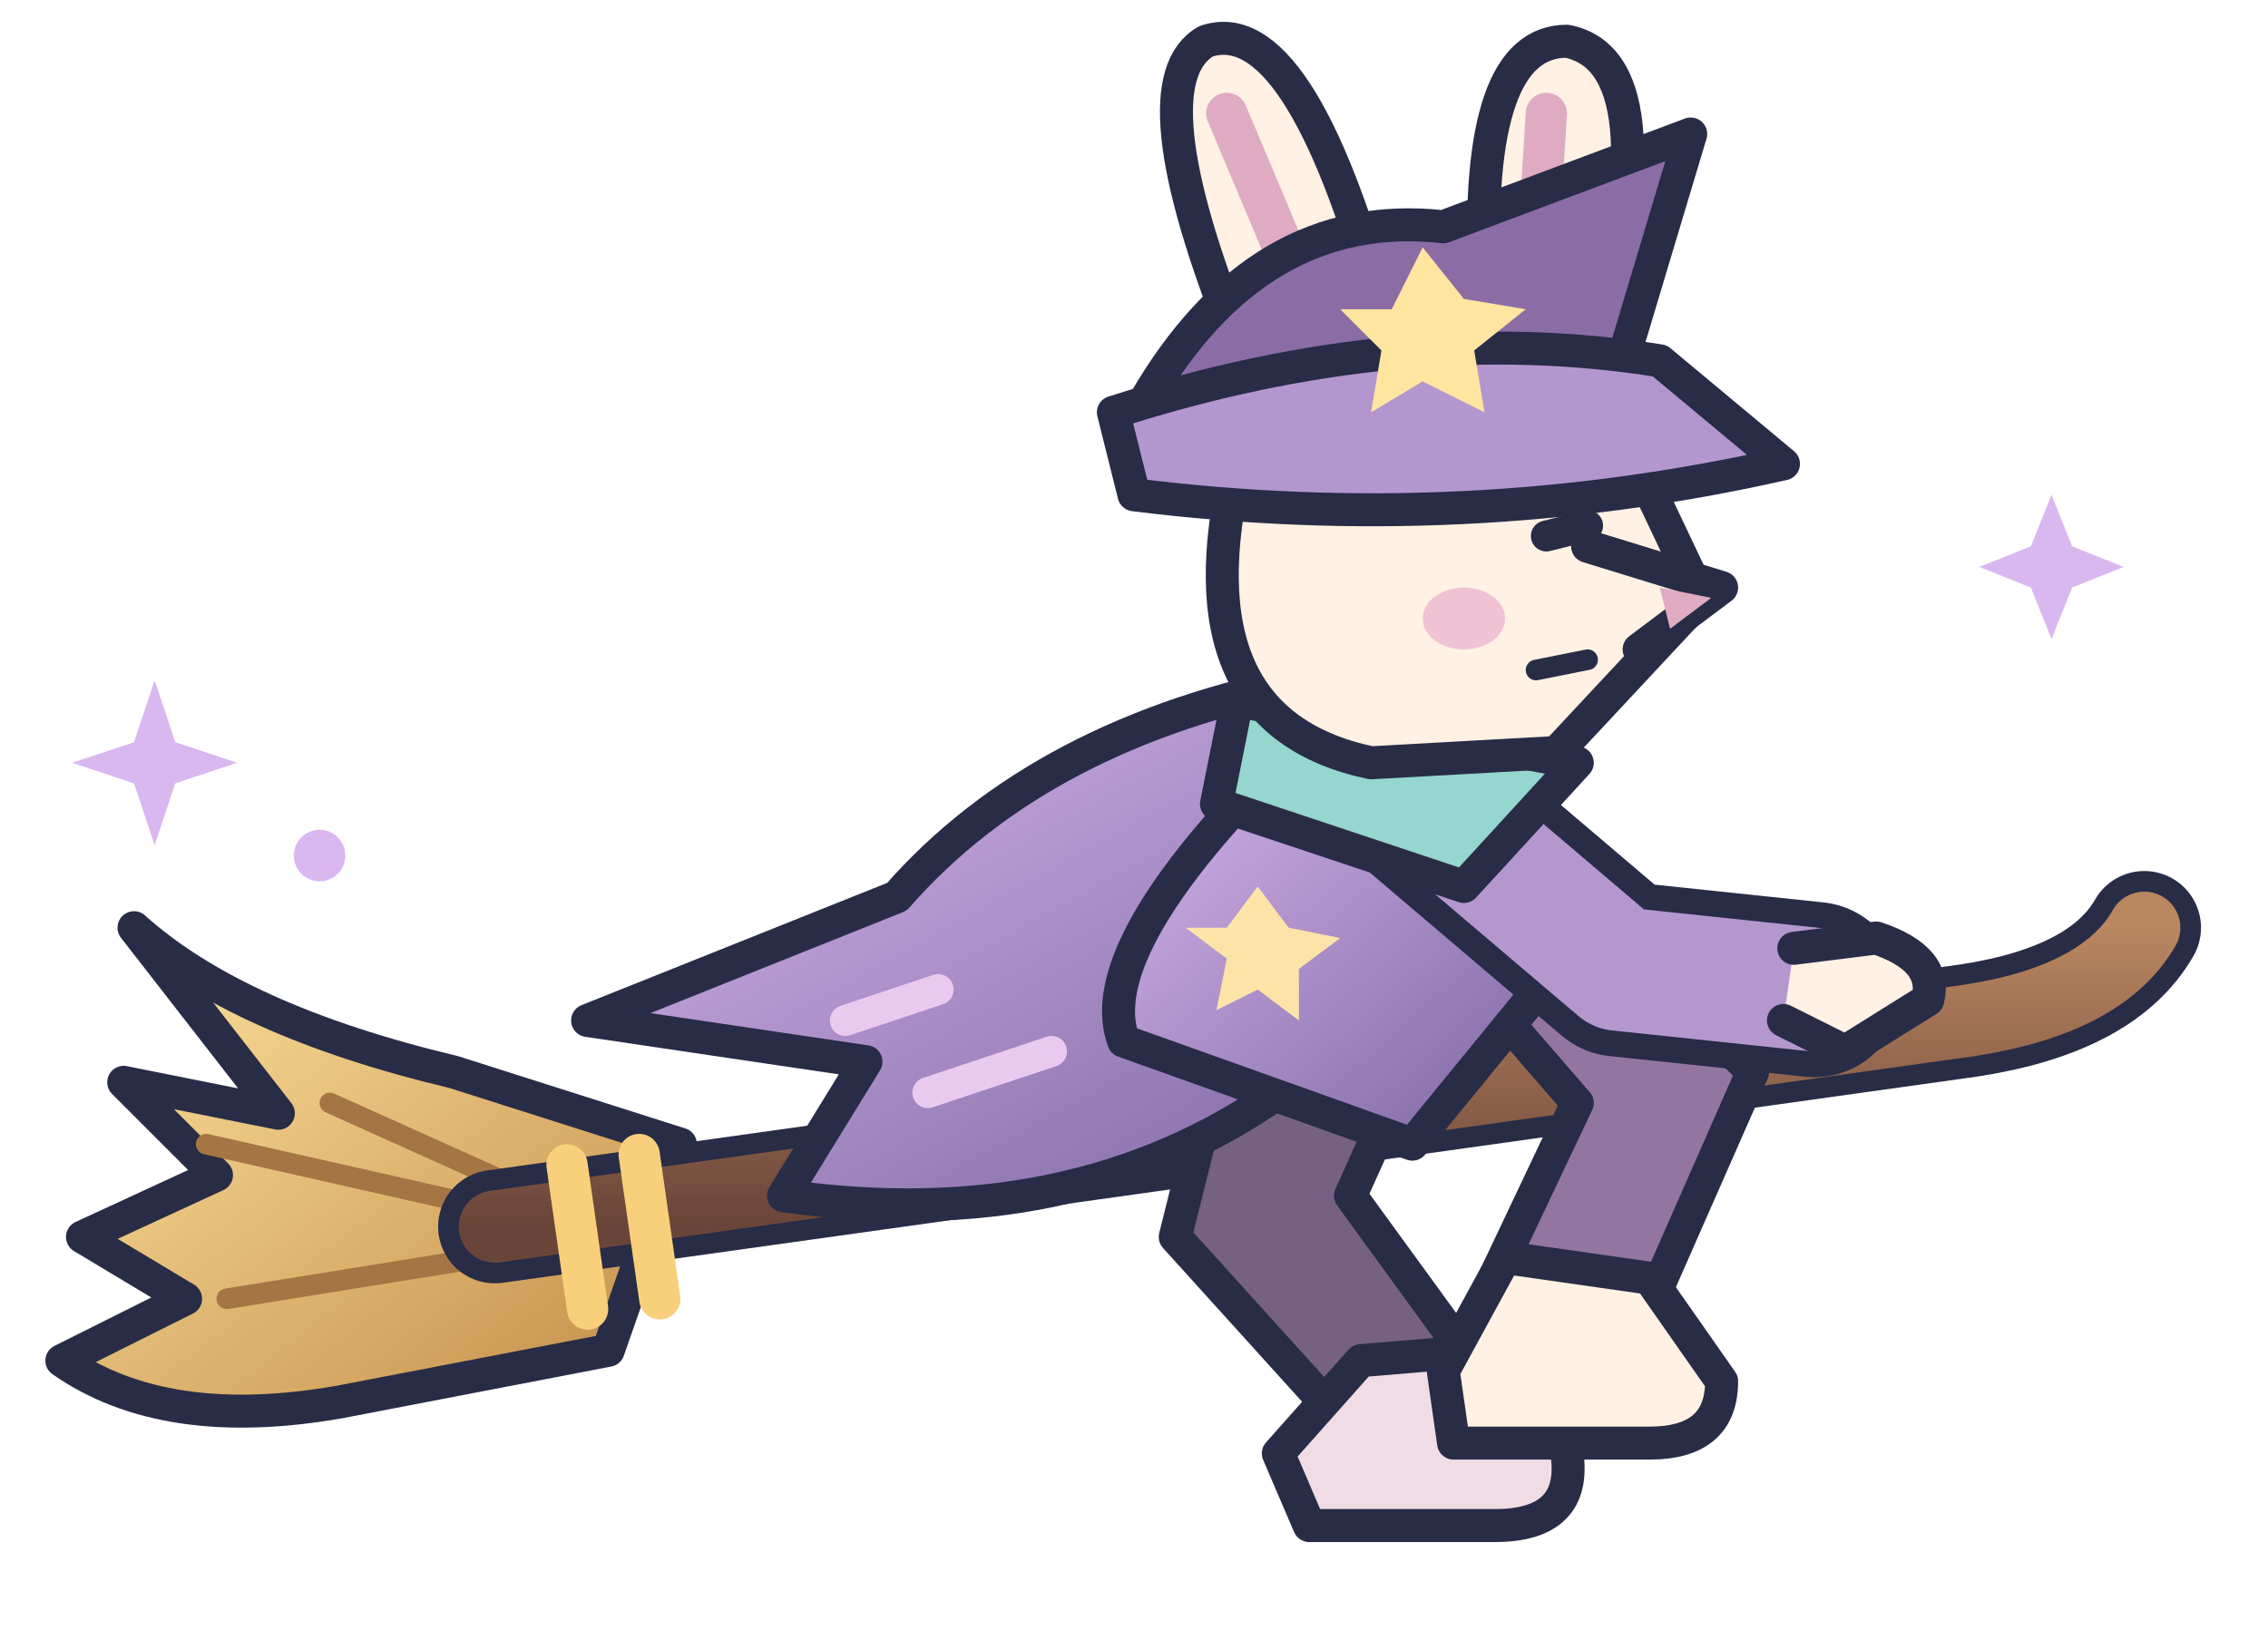
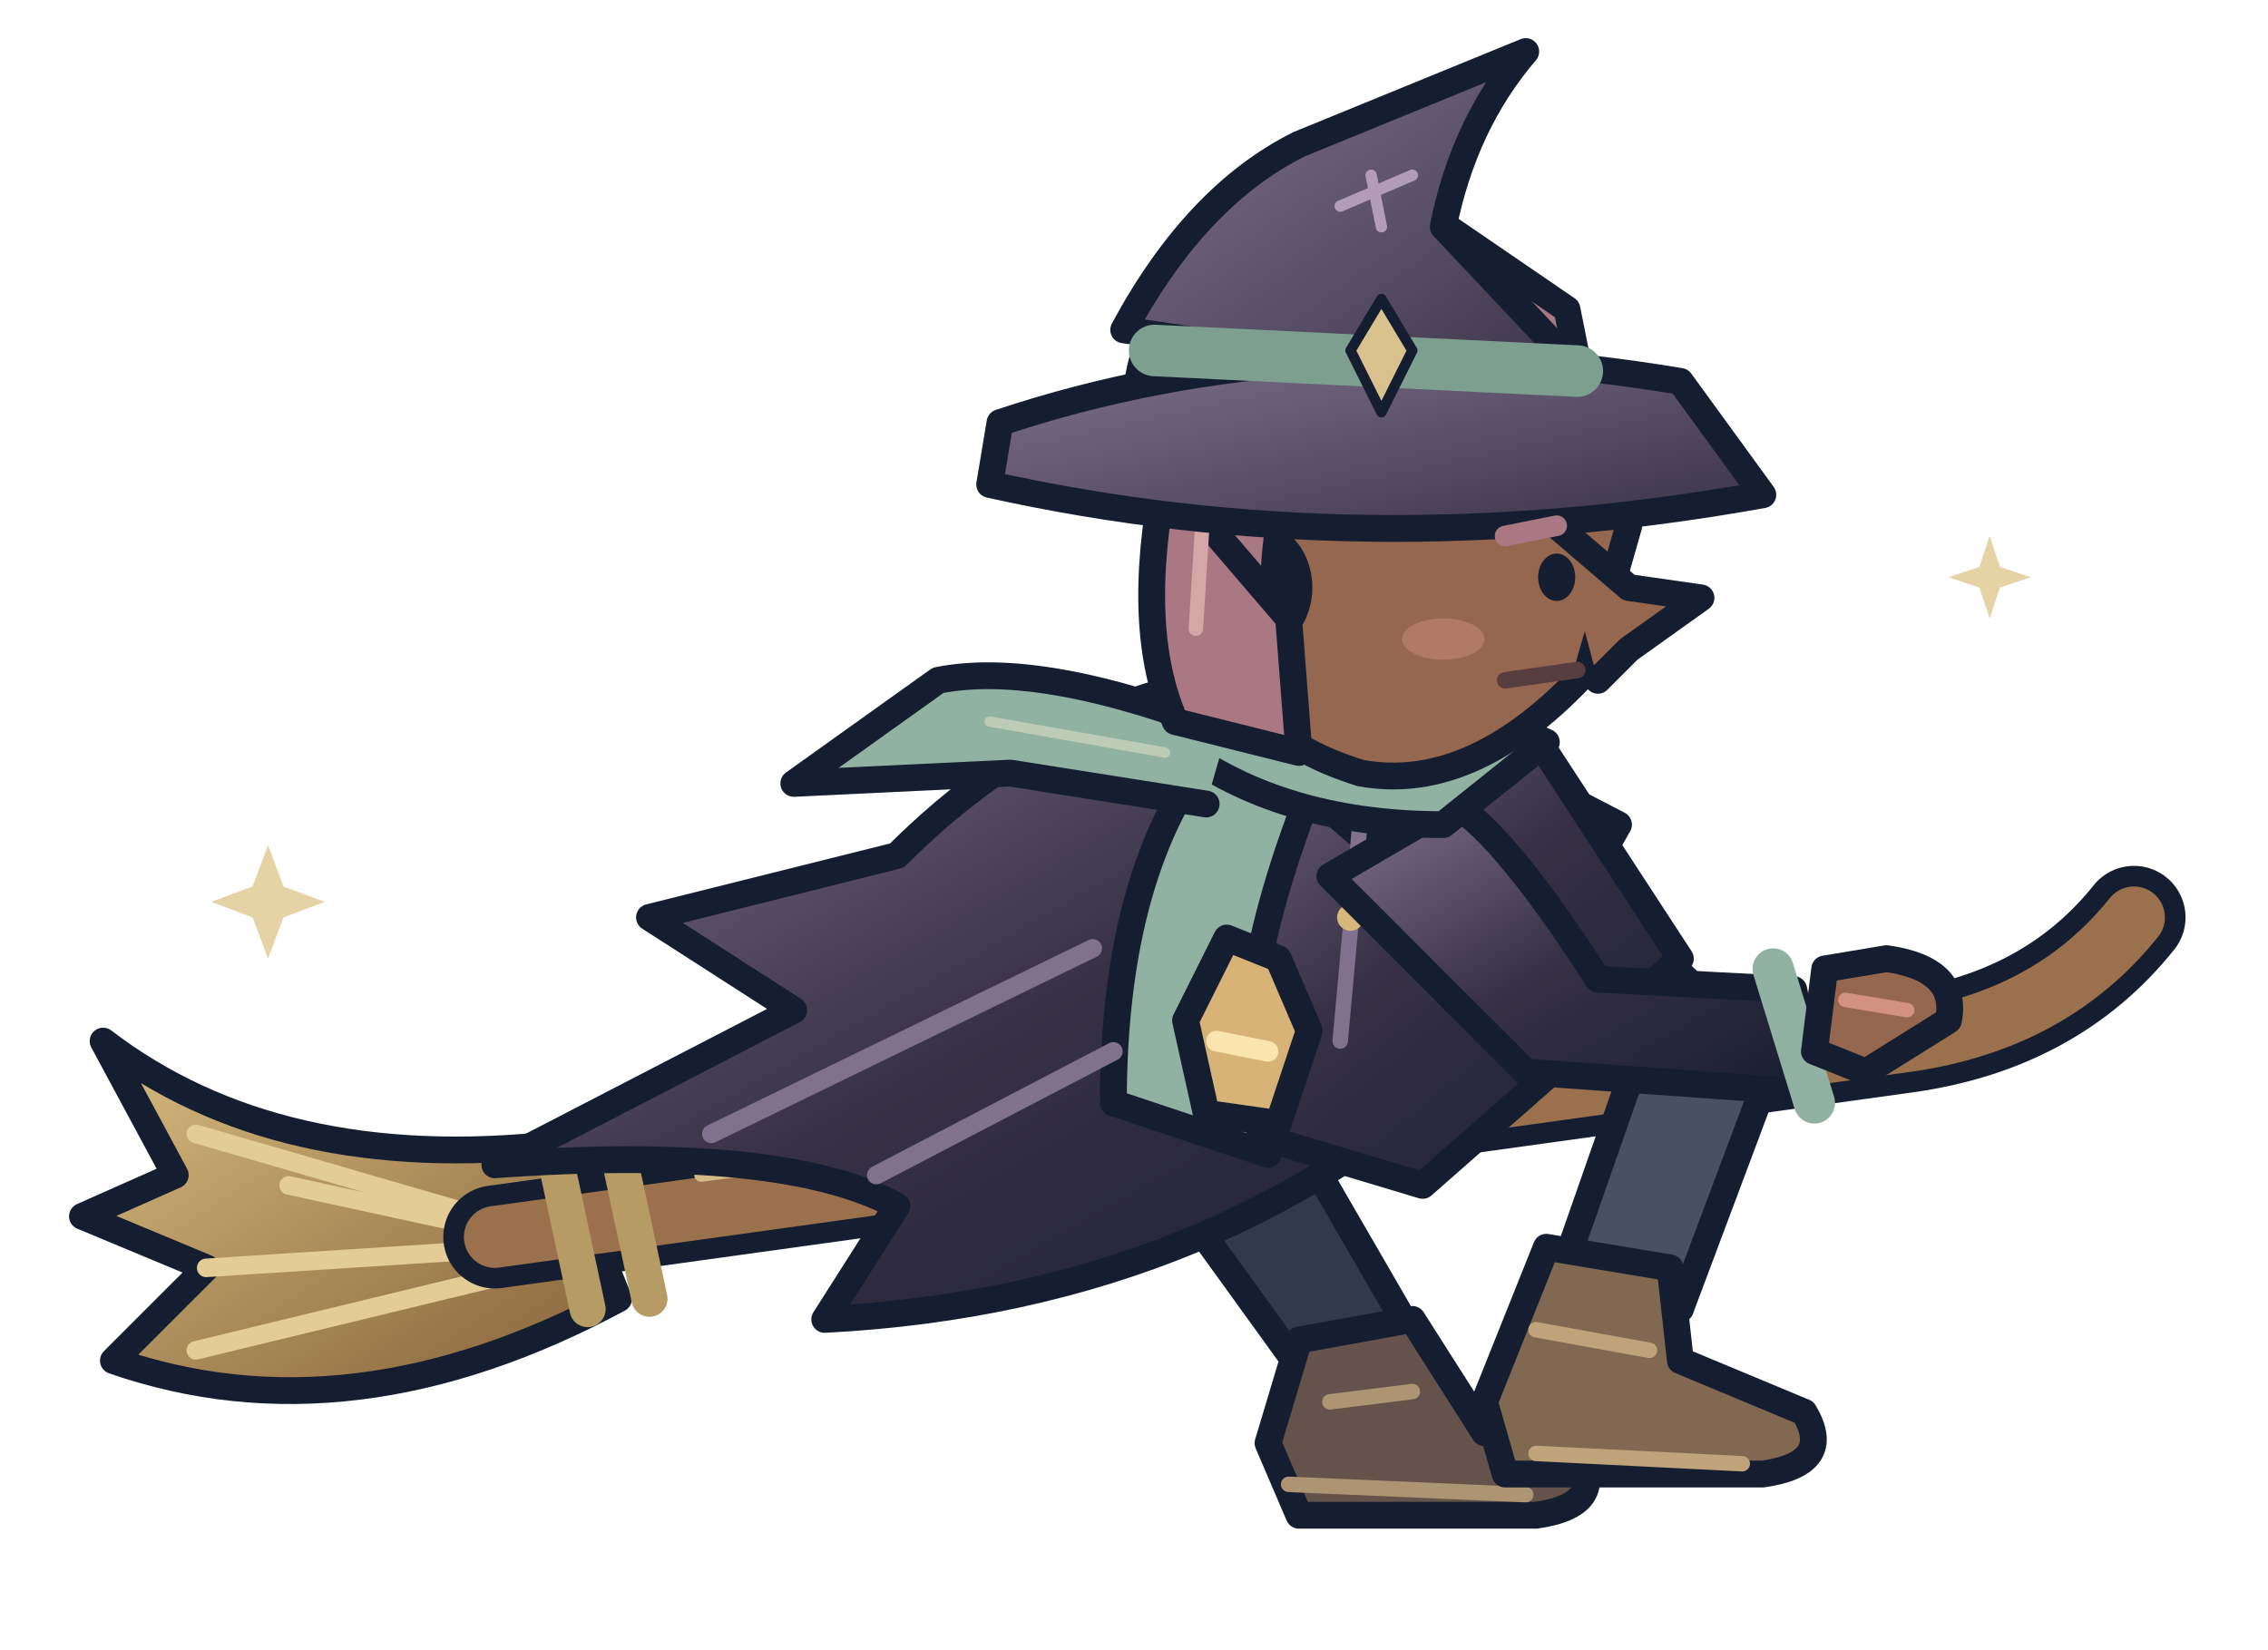
<svg xmlns="http://www.w3.org/2000/svg" width="110" height="80" viewBox="0 0 220 160" role="img" aria-labelledby="title">
  <defs>
-     <linearGradient id="coat" x1="0" y1="0" x2="1" y2="1">
-       <stop stop-color="#dbb7ef" />
-       <stop offset="1" stop-color="#77629d" />
+     <linearGradient id="robe" x1="0" y1="0" x2="1" y2="1">
+       <stop stop-color="#80728d" />
+       <stop offset=".5" stop-color="#383145" />
+       <stop offset="1" stop-color="#171d30" />
    </linearGradient>
-     <linearGradient id="straw" x1="0" y1="0" x2="1" y2="1">
-       <stop stop-color="#ffe7a0" />
-       <stop offset="1" stop-color="#c28b47" />
+     <linearGradient id="bristles" x1="0" y1="0" x2="1" y2="1">
+       <stop stop-color="#d9bd80" />
+       <stop offset="1" stop-color="#846039" />
    </linearGradient>
-     <linearGradient id="wood" x1="0" y1="0" x2="0" y2="1">
-       <stop stop-color="#b98660" />
-       <stop offset="1" stop-color="#694539" />
+     <linearGradient id="hat" x1="0" y1="0" x2="1" y2="1">
+       <stop stop-color="#80728d" />
+       <stop offset="1" stop-color="#383145" />
    </linearGradient>
  </defs>
-   <g stroke="#282c46" stroke-width="3.2" stroke-linecap="round" stroke-linejoin="round">
-     <path d="M13 90q10 9 31 14l22 7-7 20-26 5q-17 3-27-4l12-6-10-6 13-6-9-9 15 3Z" fill="url(#straw)" />
-     <path d="m20 111 31 7m-29 8 31-5m-21-14 20 9" fill="none" stroke="#a57543" stroke-width="2" />
-     <path d="M48 119 191 99q13-2 17-9" fill="none" stroke="#282c46" stroke-width="11" />
-     <path d="M48 119 191 99q13-2 17-9" fill="none" stroke="url(#wood)" stroke-width="7" />
-     <path d="m55 113 2 14m5-15 2 14" stroke="#f8d07c" stroke-width="4" />
-     <circle cx="106" cy="98" r="12" fill="#fff1e4" />
-     <path d="m120 96-6 24 19 21 14-3-16-22 9-20" fill="#766084" />
-     <path d="m132 132 12-1 8 10q1 7-7 7h-18l-3-7Z" fill="#f1dce6" />
-     <path d="m140 92 13 15-9 19 15 3 11-25-18-18" fill="#9475a0" />
-     <path d="m146 122 14 2 7 10q0 6-7 6h-19l-1-7Z" fill="#fff1e4" />
-     <path d="M127 66q-26 5-40 21L57 99l27 4-8 13q28 4 48-10l25-20Z" fill="url(#coat)" />
-     <path d="M121 77q-15 16-12 24l28 10 18-22-11-20Z" fill="url(#coat)" />
-     <path d="m82 99 9-3m-1 10 12-4" stroke="#eac9ee" stroke-width="3" />
-     <path d="M137 77 157 94l19 2" fill="none" stroke="#282c46" stroke-width="17" />
-     <path d="M137 77 157 94l19 2" fill="none" stroke="#b597ce" stroke-width="12" />
-     <path d="m174 92 8-1q6 2 5 6l-8 5-6-3" fill="#fff1e4" />
-     <path d="M120 68 118 78l24 8 11-12Z" fill="#95d6ce" />
-     <path d="M120 45q-6 25 13 29l18-1 14-15-9-19-23-7Z" fill="#fff1e4" />
-     <path d="m154 53 13 4-8 6" fill="#fff1e4" />
-     <path d="M120 33q-10-25-3-29 9-3 17 26m10-3q-1-23 8-23 10 2 3 29" fill="#fff1e4" />
-     <path d="m119 11 8 19m23-19-1 16" stroke="#dfabc2" stroke-width="4" />
-     <path d="M111 39q11-19 29-17l24-9-6 20-2 9Z" fill="#8b6ca5" />
-     <path d="M108 40q28-9 53-5l12 10q-31 7-63 3Z" fill="#b496cf" />
-     <path d="m135 30 3-6 4 5 6 1-5 4 1 6-6-3-5 3 1-6-4-4Z" fill="#ffe5a0" stroke="none" />
-     <path d="m150 52 4-1" stroke-width="3" />
-     <path d="m161 57 5 1-4 3Z" fill="#dfabc2" stroke="none" />
-     <path d="m149 65 5-1" fill="none" stroke-width="2" />
-     <ellipse cx="142" cy="60" rx="4" ry="3" fill="#efc2d4" stroke="none" />
-     <path d="m119 90 3-4 3 4 5 1-4 3v5l-4-3-4 2 1-5-4-3Z" fill="#fce3a8" stroke="none" />
+   <g stroke="#151e30" stroke-width="2.6" stroke-linecap="round" stroke-linejoin="round">
+     <path d="M54 111Q27 114 10 101l7 13-9 4 12 5-9 9q23 8 49-6Z" fill="url(#bristles)" />
+     <path d="m19 110 31 9m-30 4 31-2m-32 10 33-8m-24-8 23 5" fill="none" stroke="#e4cc96" stroke-width="1.8" />
+     <path d="M48 120 185 101q14-2 22-12" fill="none" stroke="#151e30" stroke-width="10" />
+     <path d="M48 120 185 101q14-2 22-12" fill="none" stroke="#9a714c" stroke-width="6" />
+     <path d="m68 114 109-14" stroke="#d5b986" stroke-width="1.3" />
+     <path d="m54 113 3 14m3-15 3 14" stroke="#b69b64" stroke-width="3.5" />
+     <path d="M120 96 114 116 127 134 139 133 128 114 141 98" fill="#32394c" />
+     <path d="m126 130 11-2 7 11 9 2q3 5-4 6h-23l-3-7Z" fill="#65534b" />
+     <path d="m129 136 8-1m-12 9 23 1" stroke="#ad9472" stroke-width="1.5" />
+     <path d="m140 93 18 12-7 20 12 2 9-24-20-19" fill="#485064" />
+     <path d="m150 121 12 2 1 9 12 5q3 5-4 6h-25l-2-7Z" fill="#806851" />
+     <path d="m149 129 11 2m-11 10 20 1" stroke="#c0a37b" stroke-width="1.5" />
+     <path d="M128 65Q105 65 87 83L63 89l14 9-29 15q28-2 39 4l-7 11q39-2 65-27l12-21Z" fill="url(#robe)" />
+     <path d="M118 72q-10 22-10 34l30 9 25-22-15-23Z" fill="url(#robe)" />
+     <path d="M127 77q-9 23-4 35l-15-5q0-23 10-35Z" fill="#91b2a2" />
+     <path d="m69 110 37-18m-21 22 23-12" fill="none" stroke="#80728d" stroke-width="1.8" />
+     <path d="m118 69 15 13 12-10-13-8Z" fill="#e7dfcf" />
+     <path d="m132 79-2 22" stroke="#80728d" stroke-width="1.5" />
+     <circle cx="131" cy="89" r="1.3" fill="#d6b77c" stroke="none" />
+     <path d="M141 78q5 3 14 17l19 1 2 10-28-2-19-19Z" fill="url(#robe)" />
+     <path d="m172 94 4 13" stroke="#91b2a2" stroke-width="4" />
+     <path d="m177 94 6-1q7 1 6 6l-8 5-5-2Z" fill="#95674e" />
+     <path d="m179 97 6 1" stroke="#d39180" stroke-width="1.4" />
+     <path d="M124 66 115 73q10 7 25 7l10-8-20-9Z" fill="#91b2a2" />
+     <path d="M119 71q-18-7-28-5l-14 10 21-1 19 3" fill="#91b2a2" />
+     <path d="m96 70 17 3" fill="none" stroke="#fff3d7" stroke-width="1" opacity=".4" />
+     <path d="M126 39q-11 4-8 21 1 11 14 15 11 2 22-10l4-14-10-16Z" fill="#95674e" />
+     <path d="m151 51 7 6 7 1-7 5-3 3" fill="#95674e" />
+     <ellipse cx="122" cy="57" rx="4" ry="5" fill="#95674e" />
+     <path d="m122 56 2 3" fill="none" stroke="#d39180" stroke-width="1.5" />
+     <path d="M117 55q-12-13-3-27l19-11 19 13 3 15-10 6-1-13-7 7-9-8q-6 14-4 29l-11-5Z" fill="#a97883" />
+     <path d="M113 46q-3 15 1 24l12 3-1-13Z" fill="#a97883" />
+     <path d="m117 45-1 16m17-28 10 4" fill="none" stroke="#d5a6a6" stroke-width="1.4" />
+     <path d="M109 32q7-13 17-18l22-9q-6 7-8 17l16 17Z" fill="url(#hat)" />
+     <path d="M97 41q30-10 66-4l8 11q-39 7-75-1Z" fill="url(#hat)" />
+     <path d="m112 34 41 2" stroke="#7d9f90" stroke-width="5" />
+     <path d="m134 29 3 5-3 6-3-6Z" fill="#d9c28e" stroke-width="1" />
+     <path d="m130 20 7-3m-4 0 1 5" fill="none" stroke="#b29cb7" stroke-width="1.1" />
+     <path d="m146 52 5-1" fill="none" stroke="#a97883" stroke-width="2" />
+     <ellipse cx="151" cy="56" rx="1.8" ry="2.3" fill="#151e30" stroke="none" />
+     <path d="m146 66 7-1" fill="none" stroke="#573d40" stroke-width="1.6" />
+     <ellipse cx="140" cy="62" rx="4" ry="2" fill="#d39180" opacity=".45" stroke="none" />
+     <path d="m119 91-4 8 2 9 7 1 3-9-3-7Z" fill="#d7b377" />
+     <path d="m118 101 5 1" stroke="#fae5ae" stroke-width="2" />
  </g>
-   <g fill="#dbb7ef">
-     <path d="m15 66 2 6 6 2-6 2-2 6-2-6-6-2 6-2Z" />
-     <path d="m199 48 2 5 5 2-5 2-2 5-2-5-5-2 5-2Z" />
-     <circle cx="31" cy="83" r="2.5" />
+   <g fill="#dfc78f" opacity=".8">
+     <path d="m26 82 1.5 4 4 1.5-4 1.5-1.5 4-1.5-4-4-1.5 4-1.5Z" />
+     <path d="m193 52 1 3 3 1-3 1-1 3-1-3-3-1 3-1Z" />
  </g>
</svg>
